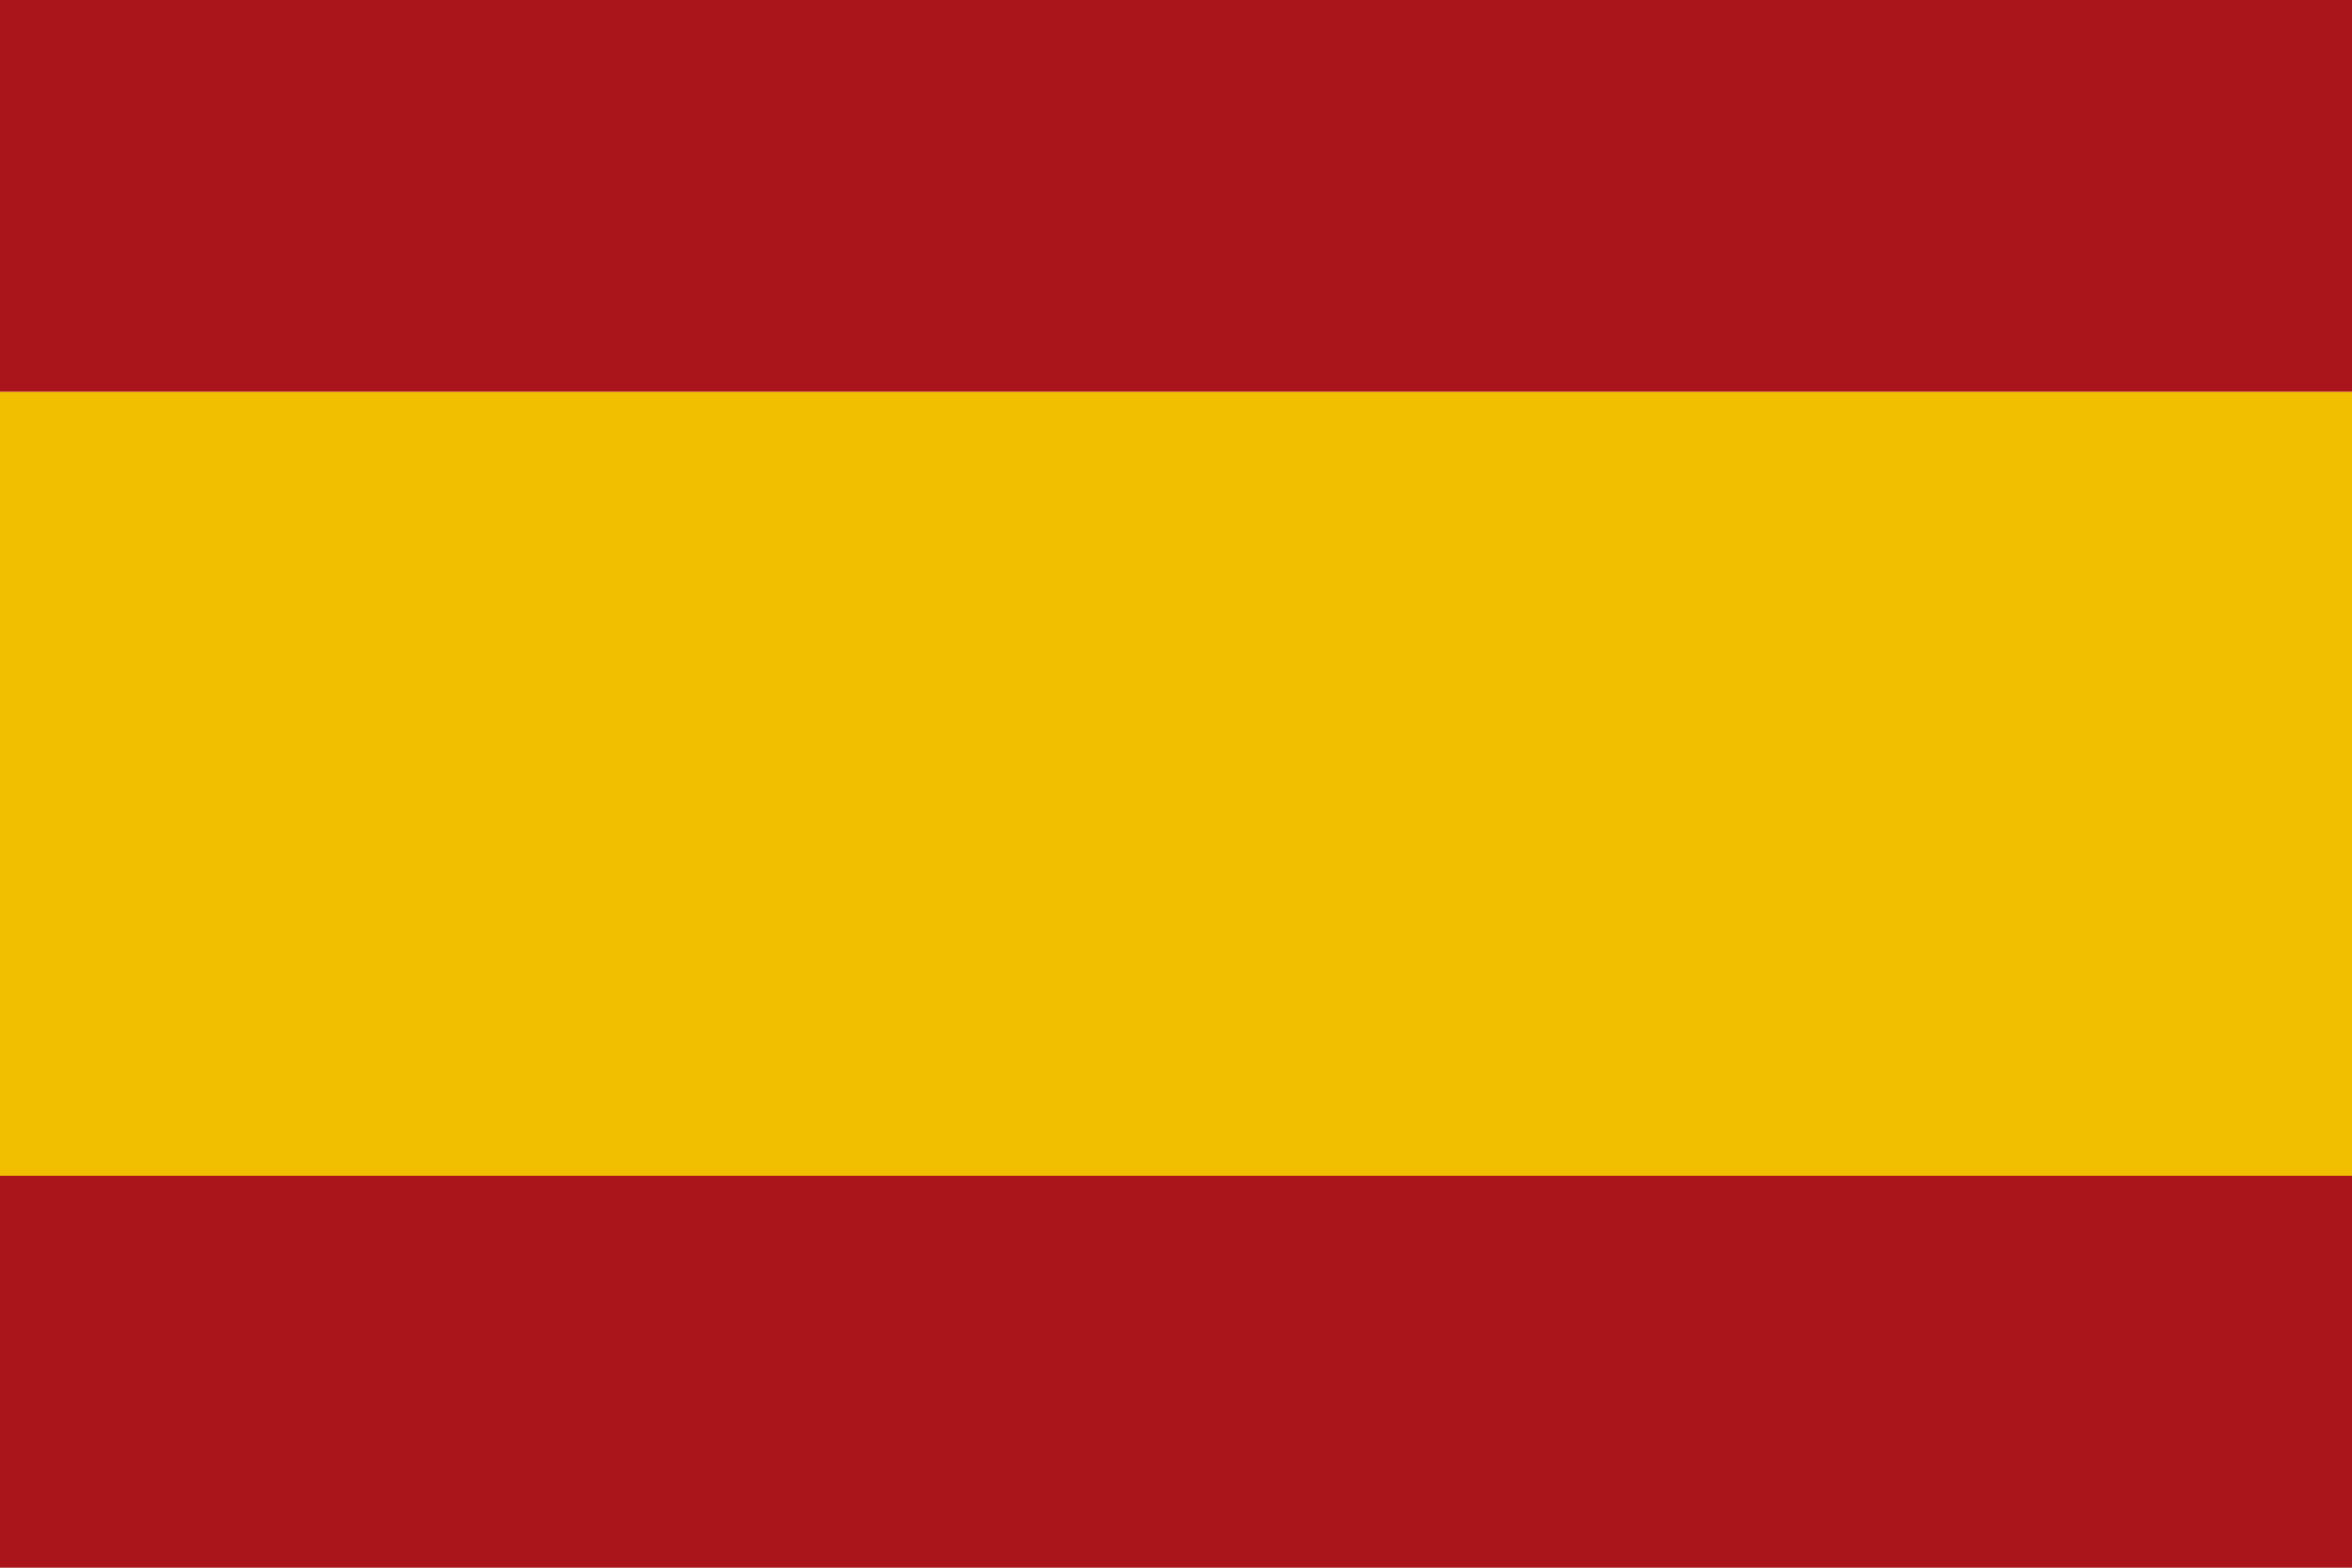
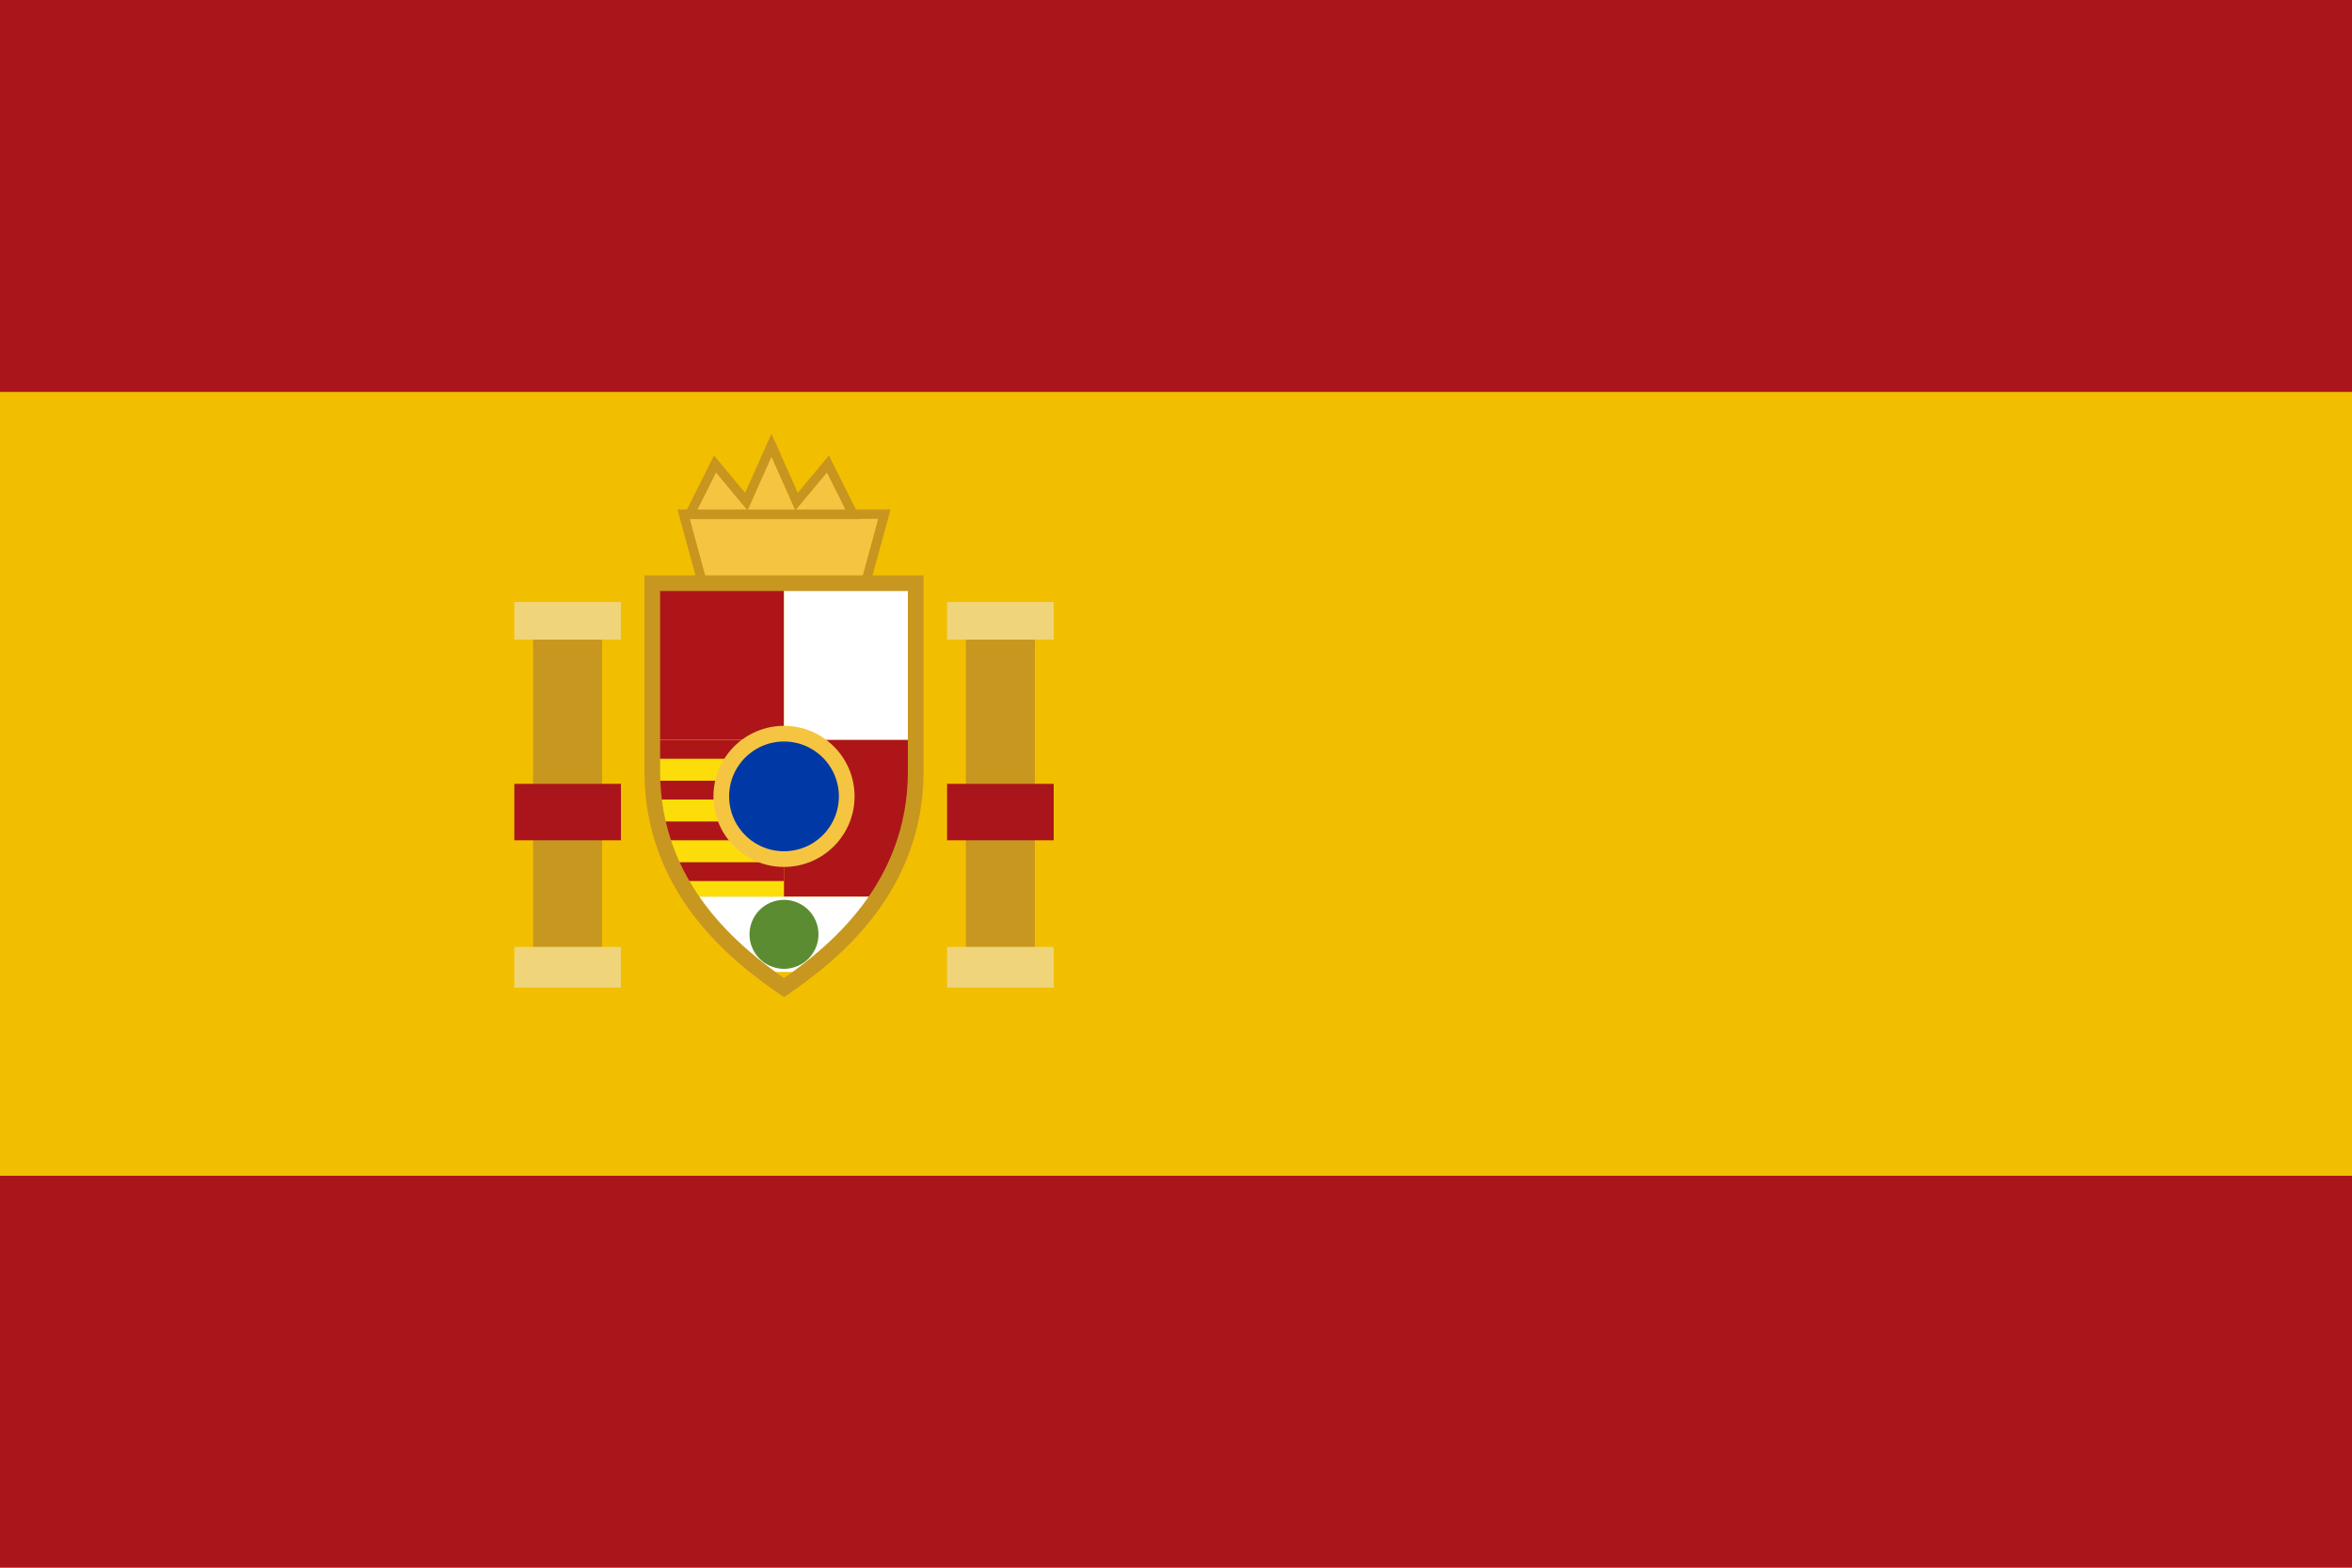
- <svg xmlns="http://www.w3.org/2000/svg" viewBox="0 0 6 4" aria-hidden="true">
-   <rect width="6" height="1" fill="#aa151b" />
-   <rect y="1" width="6" height="2" fill="#f1bf00" />
-   <rect y="3" width="6" height="1" fill="#aa151b" />
+ <svg xmlns="http://www.w3.org/2000/svg" viewBox="0 0 750 500" aria-hidden="true">
+   <path fill="#aa151b" d="M0 0h750v500H0z" />
+   <path fill="#f1bf00" d="M0 125h750v250H0z" />
+   <g transform="translate(250 258)">
+     <g fill="#c8971f">
+       <path d="M-80-56h22v102h-22z" />
+       <path d="M58-56h22v102h-22z" />
+     </g>
+     <g fill="#efd479">
+       <path d="M-86-66h34v12h-34z" />
+       <path d="M-86 44h34v13h-34z" />
+       <path d="M52-66h34v12h-34z" />
+       <path d="M52 44h34v13h-34z" />
+     </g>
+     <g fill="#aa151b">
+       <path d="M-86-8h34v18h-34z" />
+       <path d="M52-8h34v18h-34z" />
+     </g>
+     <path fill="#f5c542" stroke="#c8951f" stroke-width="3" d="M-32-94h64l-6 22h-52z" />
+     <path fill="#f5c542" stroke="#c8951f" stroke-width="3" d="M-30-94l8-16 10 12 8-18 8 18 10-12 8 16z" />
+     <clipPath id="es-s">
+       <path d="M-42-72h84v60c0 37-26 58-42 69-16-11-42-32-42-69z" />
+     </clipPath>
+     <g clip-path="url(#es-s)">
+       <path fill="#ad1519" d="M-42-72h42v50h-42z" />
+       <path fill="#fff" d="M0-72h42v50H0z" />
+       <path fill="#fcdd09" d="M-42-22h42v50h-42z" />
+       <g fill="#ad1519">
+         <path d="M-42-22h42v6h-42z" />
+         <path d="M-42-9h42v6h-42z" />
+         <path d="M-42 4h42v6h-42z" />
+         <path d="M-42 17h42v6h-42z" />
+       </g>
+       <path fill="#ad1519" d="M0-22h42v50H0z" />
+       <path fill="#fff" d="M-42 28h84v24h-84z" />
+       <circle cy="40" r="11" fill="#5c8c31" />
+     </g>
+     <path fill="none" stroke="#c8971f" stroke-width="5" d="M-42-72h84v60c0 37-26 58-42 69-16-11-42-32-42-69z" />
+     <circle cy="-4" r="20" fill="#0039a6" stroke="#f5c542" stroke-width="5" />
+   </g>
</svg>
